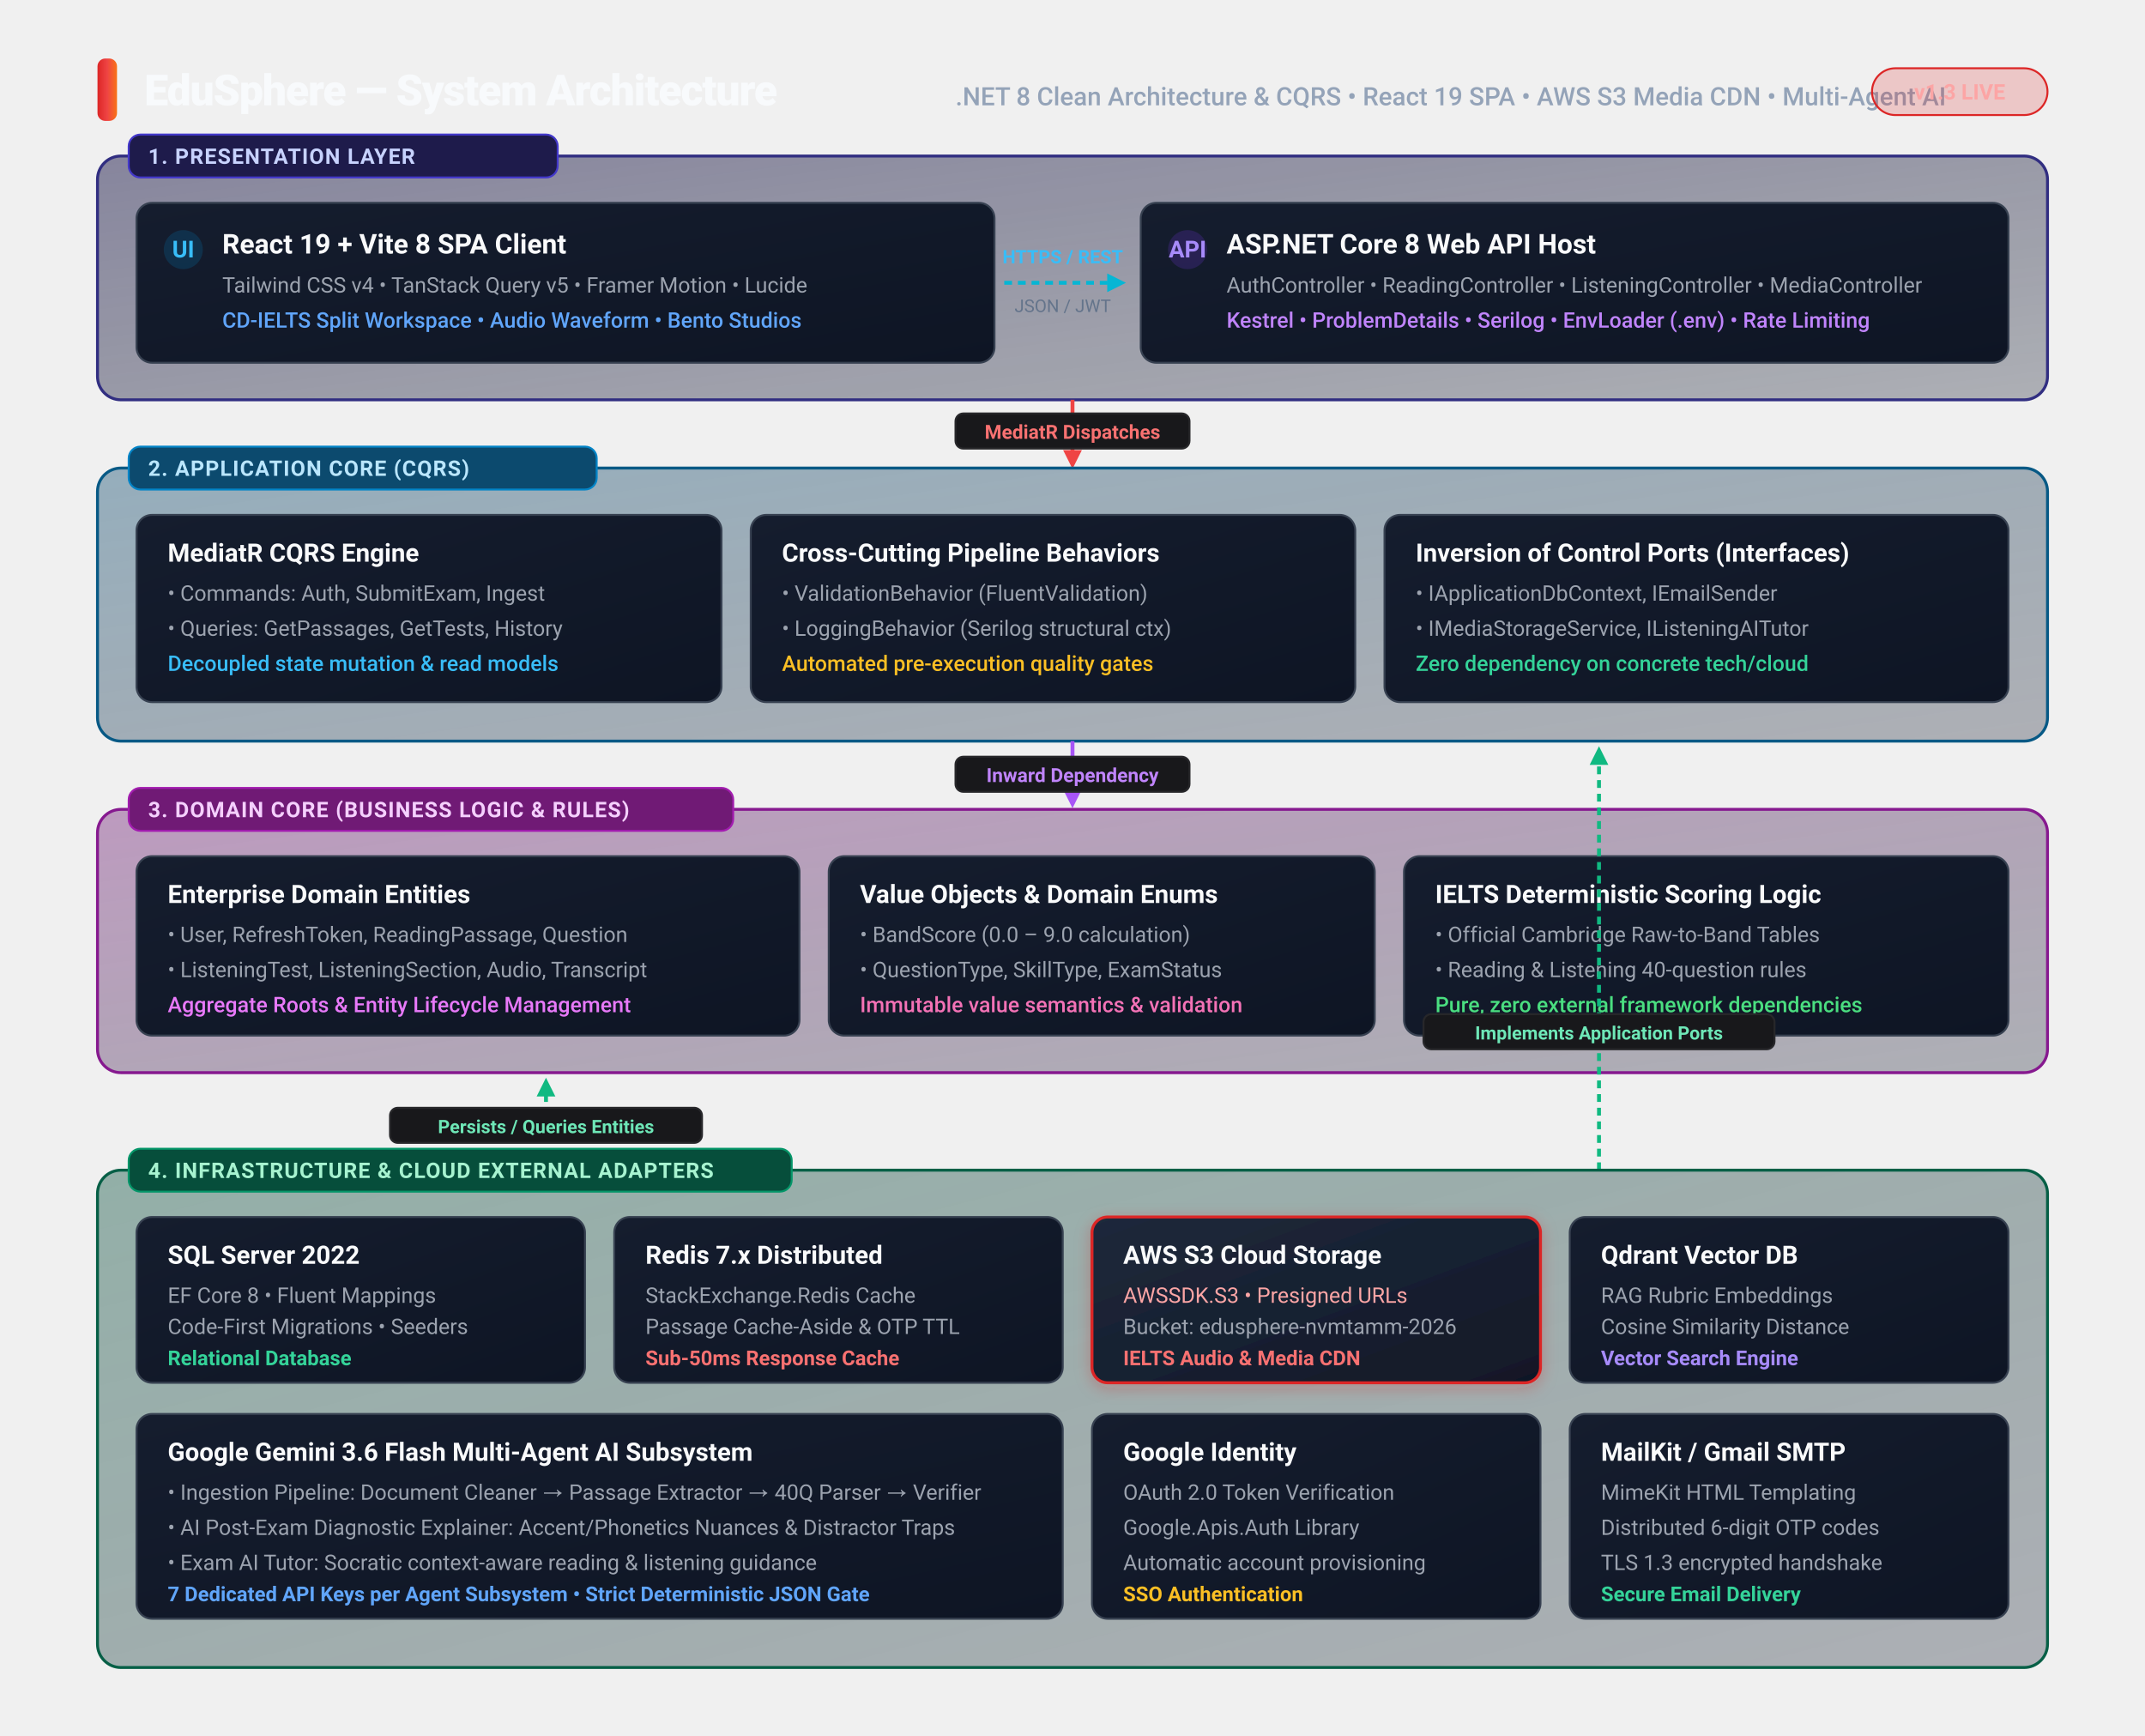
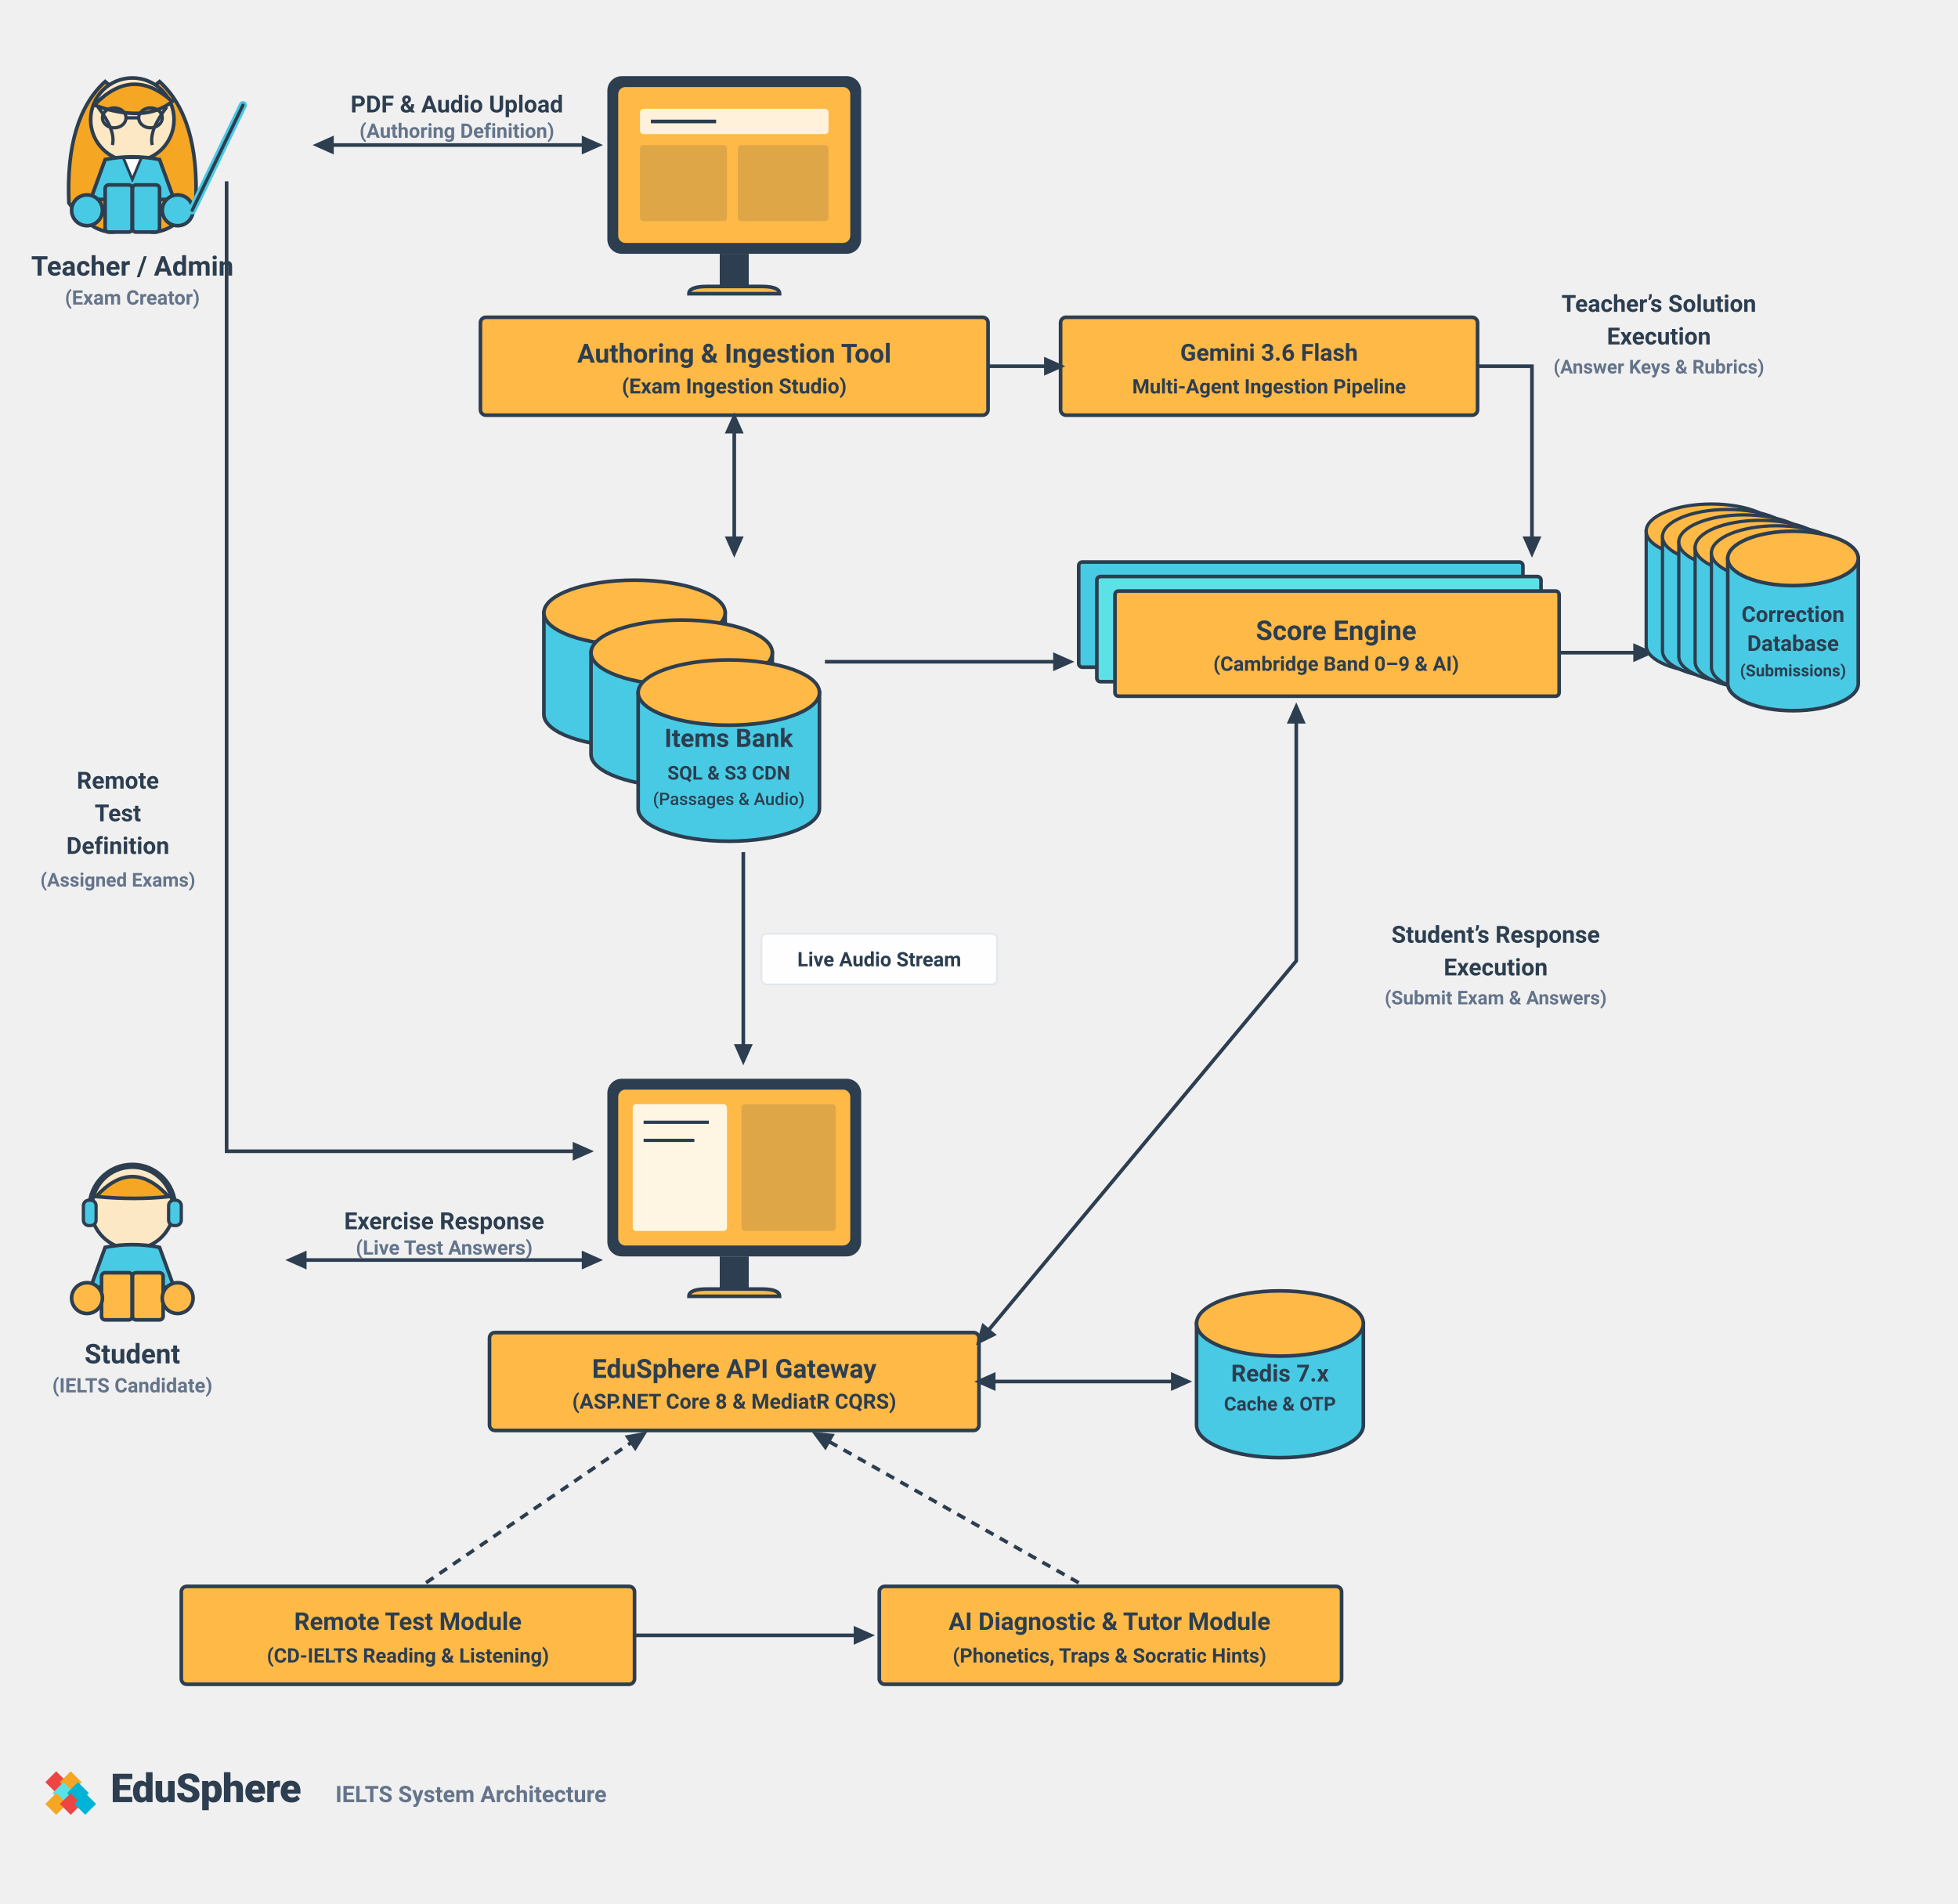
- <svg xmlns="http://www.w3.org/2000/svg" viewBox="0 0 1100 890" width="100%" height="100%" style="background:#090d16;font-family:-apple-system,BlinkMacSystemFont,'Segoe UI',Roboto,Helvetica,Arial,sans-serif;">
+ <svg xmlns="http://www.w3.org/2000/svg" viewBox="0 0 1080 1050" width="100%" height="100%" style="background:#ffffff;font-family:-apple-system,BlinkMacSystemFont,'Segoe UI',Roboto,Helvetica,Arial,sans-serif;">
  <defs>
-     <linearGradient id="headerGrad" x1="0%" y1="0%" x2="100%" y2="0%">
-       <stop offset="0%" stop-color="#DC2626" />
-       <stop offset="50%" stop-color="#EF4444" />
-       <stop offset="100%" stop-color="#F97316" />
-     </linearGradient>
-     <linearGradient id="cardGrad" x1="0%" y1="0%" x2="100%" y2="100%">
-       <stop offset="0%" stop-color="#151d2e" />
-       <stop offset="100%" stop-color="#0e1524" />
-     </linearGradient>
-     <linearGradient id="activeCardGrad" x1="0%" y1="0%" x2="100%" y2="100%">
-       <stop offset="0%" stop-color="#1e293b" />
-       <stop offset="100%" stop-color="#111827" />
-     </linearGradient>
-     <linearGradient id="layerGradPres" x1="0%" y1="0%" x2="100%" y2="100%">
-       <stop offset="0%" stop-color="#1e1b4b" stop-opacity="0.5" />
-       <stop offset="100%" stop-color="#0f172a" stop-opacity="0.3" />
-     </linearGradient>
-     <linearGradient id="layerGradApp" x1="0%" y1="0%" x2="100%" y2="100%">
-       <stop offset="0%" stop-color="#0c4a6e" stop-opacity="0.4" />
-       <stop offset="100%" stop-color="#0f172a" stop-opacity="0.3" />
-     </linearGradient>
-     <linearGradient id="layerGradDomain" x1="0%" y1="0%" x2="100%" y2="100%">
-       <stop offset="0%" stop-color="#701a75" stop-opacity="0.4" />
-       <stop offset="100%" stop-color="#0f172a" stop-opacity="0.3" />
-     </linearGradient>
-     <linearGradient id="layerGradInfra" x1="0%" y1="0%" x2="100%" y2="100%">
-       <stop offset="0%" stop-color="#064e3b" stop-opacity="0.4" />
-       <stop offset="100%" stop-color="#0f172a" stop-opacity="0.3" />
-     </linearGradient>
-     <marker id="arrowRed" viewBox="0 0 10 10" refX="6" refY="5" markerWidth="6" markerHeight="6" orient="auto-start-reverse">
-       <path d="M 0 1 L 8 5 L 0 9 z" fill="#EF4444" />
+     <marker id="arrow" viewBox="0 0 10 10" refX="7" refY="5" markerWidth="6.5" markerHeight="6.5" orient="auto">
+       <path d="M 0 1 L 9 5 L 0 9 z" fill="#2C3E50" />
    </marker>
-     <marker id="arrowCyan" viewBox="0 0 10 10" refX="6" refY="5" markerWidth="6" markerHeight="6" orient="auto-start-reverse">
-       <path d="M 0 1 L 8 5 L 0 9 z" fill="#06B6D4" />
+     <marker id="arrow-rev" viewBox="0 0 10 10" refX="2" refY="5" markerWidth="6.5" markerHeight="6.5" orient="auto">
+       <path d="M 9 1 L 0 5 L 9 9 z" fill="#2C3E50" />
    </marker>
-     <marker id="arrowEmerald" viewBox="0 0 10 10" refX="6" refY="5" markerWidth="6" markerHeight="6" orient="auto-start-reverse">
-       <path d="M 0 1 L 8 5 L 0 9 z" fill="#10B981" />
-     </marker>
-     <marker id="arrowPurple" viewBox="0 0 10 10" refX="6" refY="5" markerWidth="6" markerHeight="6" orient="auto-start-reverse">
-       <path d="M 0 1 L 8 5 L 0 9 z" fill="#A855F7" />
-     </marker>
-     <filter id="glow" x="-20%" y="-20%" width="140%" height="140%">
-       <feDropShadow dx="0" dy="2" stdDeviation="4" flood-color="#DC2626" flood-opacity="0.25" />
-     </filter>
  </defs>
-   <g id="header" transform="translate(50, 30)">
-     <rect x="0" y="0" width="10" height="32" rx="4" fill="url(#headerGrad)" />
-     <text x="24" y="24" fill="#F8FAFC" font-size="22" font-weight="800" letter-spacing="-0.5">EduSphere — System Architecture</text>
-     <text x="440" y="24" fill="#94A3B8" font-size="13" font-weight="500">.NET 8 Clean Architecture &amp; CQRS • React 19 SPA • AWS S3 Media CDN • Multi-Agent AI</text>
-     <rect x="910" y="5" width="90" height="24" rx="12" fill="#DC2626" fill-opacity="0.2" stroke="#DC2626" stroke-width="1" />
-     <text x="955" y="21" fill="#FCA5A5" font-size="11" font-weight="700" text-anchor="middle">v1.3 LIVE</text>
+   <g id="teacher-avatar" transform="translate(20, 20)">
+     <path d="M 38 25 Q 16 45 18 92 Q 30 108 42 108 Q 50 65 50 35 Z" fill="#F5A623" stroke="#2C3E50" stroke-width="2" />
+     <path d="M 68 25 Q 90 45 88 92 Q 76 108 64 108 Q 56 65 56 35 Z" fill="#F5A623" stroke="#2C3E50" stroke-width="2" />
+     <circle cx="53" cy="46" r="23" fill="#FCE8C5" stroke="#2C3E50" stroke-width="2" />
+     <path d="M 32 38 Q 53 16 75 36 Q 60 48 32 38 Z" fill="#F5A623" stroke="#2C3E50" stroke-width="2" />
+     <path d="M 34 39 Q 44 52 42 60" fill="none" stroke="#2C3E50" stroke-width="1.8" />
+     <path d="M 72 39 Q 62 52 64 60" fill="none" stroke="#2C3E50" stroke-width="1.8" />
+     <ellipse cx="43" cy="45" rx="6.5" ry="5.5" fill="none" stroke="#2C3E50" stroke-width="1.8" />
+     <ellipse cx="63" cy="45" rx="6.5" ry="5.5" fill="none" stroke="#2C3E50" stroke-width="1.8" />
+     <line x1="49.5" y1="45" x2="56.5" y2="45" stroke="#2C3E50" stroke-width="1.8" />
+     <path d="M 30 90 L 38 68 Q 53 65 68 68 L 76 90 Z" fill="#48CAE4" stroke="#2C3E50" stroke-width="2" />
+     <polygon points="48,67 58,67 53,79" fill="#FFFFFF" stroke="#2C3E50" stroke-width="1.5" />
+     <rect x="38" y="82" width="15" height="26" rx="2" fill="#48CAE4" stroke="#2C3E50" stroke-width="2" />
+     <rect x="53" y="82" width="15" height="26" rx="2" fill="#48CAE4" stroke="#2C3E50" stroke-width="2" />
+     <line x1="53" y1="82" x2="53" y2="108" stroke="#2C3E50" stroke-width="2" />
+     <circle cx="28" cy="96" r="8.5" fill="#48CAE4" stroke="#2C3E50" stroke-width="2" />
+     <circle cx="78" cy="96" r="8.5" fill="#48CAE4" stroke="#2C3E50" stroke-width="2" />
+     <line x1="86" y1="96" x2="114" y2="38" stroke="#48CAE4" stroke-width="4.5" stroke-linecap="round" />
+     <line x1="86" y1="96" x2="114" y2="38" stroke="#2C3E50" stroke-width="1.8" stroke-linecap="round" />
+     <text x="53" y="132" fill="#2C3E50" font-size="15" font-weight="700" text-anchor="middle">Teacher / Admin</text>
+     <text x="53" y="148" fill="#64748B" font-size="11" font-weight="600" text-anchor="middle">(Exam Creator)</text>
  </g>
-   <g id="layer-presentation" transform="translate(50, 80)">
-     <rect x="0" y="0" width="1000" height="125" rx="12" fill="url(#layerGradPres)" stroke="#312e81" stroke-width="1.5" />
-     <rect x="16" y="-11" width="220" height="22" rx="6" fill="#1e1b4b" stroke="#4338ca" stroke-width="1" />
-     <text x="26" y="4" fill="#C7D2FE" font-size="11" font-weight="700" letter-spacing="0.5">1. PRESENTATION LAYER</text>
-     <g transform="translate(20, 24)">
-       <rect x="0" y="0" width="440" height="82" rx="8" fill="url(#cardGrad)" stroke="#374151" stroke-width="1" />
-       <circle cx="24" cy="24" r="10" fill="#0284C7" fill-opacity="0.2" />
-       <text x="24" y="28" fill="#38BDF8" font-size="12" font-weight="700" text-anchor="middle">UI</text>
-       <text x="44" y="26" fill="#F9FAFB" font-size="14" font-weight="700">React 19 + Vite 8 SPA Client</text>
-       <text x="44" y="46" fill="#9CA3AF" font-size="11">Tailwind CSS v4 • TanStack Query v5 • Framer Motion • Lucide</text>
-       <text x="44" y="64" fill="#60A5FA" font-size="11" font-weight="500">CD-IELTS Split Workspace • Audio Waveform • Bento Studios</text>
+   <line x1="175" y1="80" x2="330" y2="80" stroke="#2C3E50" stroke-width="2" marker-start="url(#arrow-rev)" marker-end="url(#arrow)" />
+   <text x="252" y="62" fill="#2C3E50" font-size="13" font-weight="700" text-anchor="middle">PDF &amp; Audio Upload</text>
+   <text x="252" y="76" fill="#64748B" font-size="11" font-weight="600" text-anchor="middle">(Authoring Definition)</text>
+   <g id="top-monitor" transform="translate(335, 42)">
+     <rect x="62" y="98" width="16" height="20" fill="#2C3E50" />
+     <path d="M 45 120 L 95 120 Q 95 116 85 116 L 55 116 Q 45 116 45 120 Z" fill="#FFB946" stroke="#2C3E50" stroke-width="2" />
+     <rect x="0" y="0" width="140" height="98" rx="8" fill="#2C3E50" />
+     <rect x="6" y="6" width="128" height="86" rx="4" fill="#FFB946" />
+     <rect x="18" y="18" width="104" height="14" rx="2" fill="#FFFFFF" fill-opacity="0.8" />
+     <line x1="24" y1="25" x2="60" y2="25" stroke="#2C3E50" stroke-width="2" />
+     <rect x="18" y="38" width="48" height="42" rx="2" fill="#2C3E50" fill-opacity="0.15" />
+     <rect x="72" y="38" width="50" height="42" rx="2" fill="#2C3E50" fill-opacity="0.15" />
+   </g>
+   <g id="authoring-tool" transform="translate(265, 175)">
+     <rect x="0" y="0" width="280" height="54" rx="3" fill="#FFB946" stroke="#2C3E50" stroke-width="2" />
+     <text x="140" y="25" fill="#2C3E50" font-size="14.5" font-weight="700" text-anchor="middle">Authoring &amp; Ingestion Tool</text>
+     <text x="140" y="42" fill="#2C3E50" font-size="11.5" font-weight="600" text-anchor="middle">(Exam Ingestion Studio)</text>
+   </g>
+   <g id="ai-ingestion-badge" transform="translate(585, 175)">
+     <rect x="0" y="0" width="230" height="54" rx="3" fill="#FFB946" stroke="#2C3E50" stroke-width="2" />
+     <text x="115" y="24" fill="#2C3E50" font-size="13" font-weight="700" text-anchor="middle">Gemini 3.6 Flash</text>
+     <text x="115" y="42" fill="#2C3E50" font-size="11" font-weight="600" text-anchor="middle">Multi-Agent Ingestion Pipeline</text>
+   </g>
+   <line x1="545" y1="202" x2="585" y2="202" stroke="#2C3E50" stroke-width="2" marker-end="url(#arrow)" />
+   <line x1="405" y1="230" x2="405" y2="305" stroke="#2C3E50" stroke-width="2" marker-start="url(#arrow-rev)" marker-end="url(#arrow)" />
+   <path d="M 815 202 L 845 202 L 845 305" fill="none" stroke="#2C3E50" stroke-width="2" marker-end="url(#arrow)" />
+   <text x="915" y="172" fill="#2C3E50" font-size="13" font-weight="700" text-anchor="middle">Teacher’s Solution</text>
+   <text x="915" y="190" fill="#2C3E50" font-size="13" font-weight="700" text-anchor="middle">Execution</text>
+   <text x="915" y="206" fill="#64748B" font-size="10.5" font-weight="600" text-anchor="middle">(Answer Keys &amp; Rubrics)</text>
+   <g id="items-bank" transform="translate(300, 320)">
+     <g transform="translate(0, 0)">
+       <path d="M 0 18 L 0 74 A 50 18 0 0 0 100 74 L 100 18 Z" fill="#48CAE4" stroke="#2C3E50" stroke-width="2" />
+       <ellipse cx="50" cy="18" rx="50" ry="18" fill="#FFB946" stroke="#2C3E50" stroke-width="2" />
    </g>
-     <path d="M 465 65 L 525 65" stroke="#06B6D4" stroke-width="2" stroke-dasharray="4,3" marker-end="url(#arrowCyan)" />
-     <text x="495" y="55" fill="#38BDF8" font-size="9.5" font-weight="600" text-anchor="middle">HTTPS / REST</text>
-     <text x="495" y="80" fill="#64748B" font-size="9" text-anchor="middle">JSON / JWT</text>
-     <g transform="translate(535, 24)">
-       <rect x="0" y="0" width="445" height="82" rx="8" fill="url(#cardGrad)" stroke="#374151" stroke-width="1" />
-       <circle cx="24" cy="24" r="10" fill="#7C3AED" fill-opacity="0.2" />
-       <text x="24" y="28" fill="#A78BFA" font-size="12" font-weight="700" text-anchor="middle">API</text>
-       <text x="44" y="26" fill="#F9FAFB" font-size="14" font-weight="700">ASP.NET Core 8 Web API Host</text>
-       <text x="44" y="46" fill="#9CA3AF" font-size="11">AuthController • ReadingController • ListeningController • MediaController</text>
-       <text x="44" y="64" fill="#C084FC" font-size="11" font-weight="500">Kestrel • ProblemDetails • Serilog • EnvLoader (.env) • Rate Limiting</text>
+     <g transform="translate(26, 22)">
+       <path d="M 0 18 L 0 74 A 50 18 0 0 0 100 74 L 100 18 Z" fill="#48CAE4" stroke="#2C3E50" stroke-width="2" />
+       <ellipse cx="50" cy="18" rx="50" ry="18" fill="#FFB946" stroke="#2C3E50" stroke-width="2" />
+     </g>
+     <g transform="translate(52, 44)">
+       <path d="M 0 18 L 0 82 A 50 18 0 0 0 100 82 L 100 18 Z" fill="#48CAE4" stroke="#2C3E50" stroke-width="2" />
+       <ellipse cx="50" cy="18" rx="50" ry="18" fill="#FFB946" stroke="#2C3E50" stroke-width="2" />
+       <text x="50" y="48" fill="#2C3E50" font-size="14" font-weight="700" text-anchor="middle">Items Bank</text>
+       <text x="50" y="66" fill="#2C3E50" font-size="10.5" font-weight="600" text-anchor="middle">SQL &amp; S3 CDN</text>
+       <text x="50" y="80" fill="#2C3E50" font-size="9.5" font-weight="500" text-anchor="middle">(Passages &amp; Audio)</text>
    </g>
  </g>
-   <path d="M 550 205 L 550 238" stroke="#EF4444" stroke-width="2" marker-end="url(#arrowRed)" />
-   <rect x="490" y="212" width="120" height="18" rx="4" fill="#18181B" stroke="#27272A" stroke-width="1" />
-   <text x="550" y="225" fill="#F87171" font-size="10" font-weight="600" text-anchor="middle">MediatR Dispatches</text>
-   <g id="layer-application" transform="translate(50, 240)">
-     <rect x="0" y="0" width="1000" height="140" rx="12" fill="url(#layerGradApp)" stroke="#075985" stroke-width="1.5" />
-     <rect x="16" y="-11" width="240" height="22" rx="6" fill="#0c4a6e" stroke="#0284c7" stroke-width="1" />
-     <text x="26" y="4" fill="#BAE6FD" font-size="11" font-weight="700" letter-spacing="0.5">2. APPLICATION CORE (CQRS)</text>
-     <g transform="translate(20, 24)">
-       <rect x="0" y="0" width="300" height="96" rx="8" fill="url(#cardGrad)" stroke="#374151" stroke-width="1" />
-       <text x="16" y="24" fill="#F9FAFB" font-size="13" font-weight="700">MediatR CQRS Engine</text>
-       <text x="16" y="44" fill="#9CA3AF" font-size="11">• Commands: Auth, SubmitExam, Ingest</text>
-       <text x="16" y="62" fill="#9CA3AF" font-size="11">• Queries: GetPassages, GetTests, History</text>
-       <text x="16" y="80" fill="#38BDF8" font-size="11" font-weight="500">Decoupled state mutation &amp; read models</text>
+   <line x1="455" y1="365" x2="590" y2="365" stroke="#2C3E50" stroke-width="2" marker-end="url(#arrow)" />
+   <g id="score-block" transform="translate(595, 310)">
+     <rect x="0" y="0" width="245" height="58" rx="2" fill="#48CAE4" stroke="#2C3E50" stroke-width="2" />
+     <rect x="10" y="8" width="245" height="58" rx="2" fill="#5CE1E6" stroke="#2C3E50" stroke-width="2" />
+     <rect x="20" y="16" width="245" height="58" rx="2" fill="#FFB946" stroke="#2C3E50" stroke-width="2" />
+     <text x="142" y="43" fill="#2C3E50" font-size="15" font-weight="700" text-anchor="middle">Score Engine</text>
+     <text x="142" y="60" fill="#2C3E50" font-size="11" font-weight="600" text-anchor="middle">(Cambridge Band 0–9 &amp; AI)</text>
+   </g>
+   <line x1="860" y1="360" x2="910" y2="360" stroke="#2C3E50" stroke-width="2" marker-end="url(#arrow)" />
+   <g id="correction-database" transform="translate(908, 278)">
+     <g transform="translate(0, 0)">
+       <path d="M 0 15 L 0 78 A 36 15 0 0 0 72 78 L 72 15 Z" fill="#48CAE4" stroke="#2C3E50" stroke-width="1.8" />
+       <ellipse cx="36" cy="15" rx="36" ry="15" fill="#FFB946" stroke="#2C3E50" stroke-width="1.8" />
    </g>
-     <g transform="translate(335, 24)">
-       <rect x="0" y="0" width="310" height="96" rx="8" fill="url(#cardGrad)" stroke="#374151" stroke-width="1" />
-       <text x="16" y="24" fill="#F9FAFB" font-size="13" font-weight="700">Cross-Cutting Pipeline Behaviors</text>
-       <text x="16" y="44" fill="#9CA3AF" font-size="11">• ValidationBehavior (FluentValidation)</text>
-       <text x="16" y="62" fill="#9CA3AF" font-size="11">• LoggingBehavior (Serilog structural ctx)</text>
-       <text x="16" y="80" fill="#FBBF24" font-size="11" font-weight="500">Automated pre-execution quality gates</text>
+     <g transform="translate(9, 3)">
+       <path d="M 0 15 L 0 78 A 36 15 0 0 0 72 78 L 72 15 Z" fill="#48CAE4" stroke="#2C3E50" stroke-width="1.8" />
+       <ellipse cx="36" cy="15" rx="36" ry="15" fill="#FFB946" stroke="#2C3E50" stroke-width="1.8" />
    </g>
-     <g transform="translate(660, 24)">
-       <rect x="0" y="0" width="320" height="96" rx="8" fill="url(#cardGrad)" stroke="#374151" stroke-width="1" />
-       <text x="16" y="24" fill="#F9FAFB" font-size="13" font-weight="700">Inversion of Control Ports (Interfaces)</text>
-       <text x="16" y="44" fill="#9CA3AF" font-size="11">• IApplicationDbContext, IEmailSender</text>
-       <text x="16" y="62" fill="#9CA3AF" font-size="11">• IMediaStorageService, IListeningAITutor</text>
-       <text x="16" y="80" fill="#34D399" font-size="11" font-weight="500">Zero dependency on concrete tech/cloud</text>
+     <g transform="translate(18, 6)">
+       <path d="M 0 15 L 0 78 A 36 15 0 0 0 72 78 L 72 15 Z" fill="#48CAE4" stroke="#2C3E50" stroke-width="1.8" />
+       <ellipse cx="36" cy="15" rx="36" ry="15" fill="#FFB946" stroke="#2C3E50" stroke-width="1.8" />
+     </g>
+     <g transform="translate(27, 9)">
+       <path d="M 0 15 L 0 78 A 36 15 0 0 0 72 78 L 72 15 Z" fill="#48CAE4" stroke="#2C3E50" stroke-width="1.8" />
+       <ellipse cx="36" cy="15" rx="36" ry="15" fill="#FFB946" stroke="#2C3E50" stroke-width="1.8" />
+     </g>
+     <g transform="translate(36, 12)">
+       <path d="M 0 15 L 0 78 A 36 15 0 0 0 72 78 L 72 15 Z" fill="#48CAE4" stroke="#2C3E50" stroke-width="1.8" />
+       <ellipse cx="36" cy="15" rx="36" ry="15" fill="#FFB946" stroke="#2C3E50" stroke-width="1.8" />
+     </g>
+     <g transform="translate(45, 15)">
+       <path d="M 0 15 L 0 84 A 36 15 0 0 0 72 84 L 72 15 Z" fill="#48CAE4" stroke="#2C3E50" stroke-width="2" />
+       <ellipse cx="36" cy="15" rx="36" ry="15" fill="#FFB946" stroke="#2C3E50" stroke-width="2" />
+       <text x="36" y="50" fill="#2C3E50" font-size="12" font-weight="700" text-anchor="middle">Correction</text>
+       <text x="36" y="66" fill="#2C3E50" font-size="12" font-weight="700" text-anchor="middle">Database</text>
+       <text x="36" y="80" fill="#2C3E50" font-size="9" font-weight="600" text-anchor="middle">(Submissions)</text>
    </g>
  </g>
-   <path d="M 550 380 L 550 412" stroke="#A855F7" stroke-width="2" marker-end="url(#arrowPurple)" />
-   <rect x="490" y="388" width="120" height="18" rx="4" fill="#18181B" stroke="#27272A" stroke-width="1" />
-   <text x="550" y="401" fill="#C084FC" font-size="10" font-weight="600" text-anchor="middle">Inward Dependency</text>
-   <g id="layer-domain" transform="translate(50, 415)">
-     <rect x="0" y="0" width="1000" height="135" rx="12" fill="url(#layerGradDomain)" stroke="#86198f" stroke-width="1.5" />
-     <rect x="16" y="-11" width="310" height="22" rx="6" fill="#701a75" stroke="#a21caf" stroke-width="1" />
-     <text x="26" y="4" fill="#F5D0FE" font-size="11" font-weight="700" letter-spacing="0.5">3. DOMAIN CORE (BUSINESS LOGIC &amp; RULES)</text>
-     <g transform="translate(20, 24)">
-       <rect x="0" y="0" width="340" height="92" rx="8" fill="url(#cardGrad)" stroke="#374151" stroke-width="1" />
-       <text x="16" y="24" fill="#F9FAFB" font-size="13" font-weight="700">Enterprise Domain Entities</text>
-       <text x="16" y="44" fill="#9CA3AF" font-size="11">• User, RefreshToken, ReadingPassage, Question</text>
-       <text x="16" y="62" fill="#9CA3AF" font-size="11">• ListeningTest, ListeningSection, Audio, Transcript</text>
-       <text x="16" y="80" fill="#E879F9" font-size="11" font-weight="500">Aggregate Roots &amp; Entity Lifecycle Management</text>
+   <path d="M 125 100 L 125 635 L 325 635" fill="none" stroke="#2C3E50" stroke-width="2" marker-end="url(#arrow)" />
+   <text x="65" y="435" fill="#2C3E50" font-size="13" font-weight="700" text-anchor="middle">Remote</text>
+   <text x="65" y="453" fill="#2C3E50" font-size="13" font-weight="700" text-anchor="middle">Test</text>
+   <text x="65" y="471" fill="#2C3E50" font-size="13" font-weight="700" text-anchor="middle">Definition</text>
+   <text x="65" y="489" fill="#64748B" font-size="10.5" font-weight="600" text-anchor="middle">(Assigned Exams)</text>
+   <line x1="410" y1="470" x2="410" y2="585" stroke="#2C3E50" stroke-width="2" marker-end="url(#arrow)" />
+   <rect x="420" y="515" width="130" height="28" rx="3" fill="#FFFFFF" fill-opacity="0.9" stroke="#E2E8F0" stroke-width="1" />
+   <text x="485" y="533" fill="#2C3E50" font-size="11" font-weight="700" text-anchor="middle">Live Audio Stream</text>
+   <g id="student-avatar" transform="translate(20, 620)">
+     <circle cx="53" cy="46" r="23" fill="#FCE8C5" stroke="#2C3E50" stroke-width="2" />
+     <path d="M 33 40 Q 53 18 73 40 Q 55 42 33 40 Z" fill="#F5A623" stroke="#2C3E50" stroke-width="2" />
+     <path d="M 30 46 A 23 23 0 0 1 76 46" fill="none" stroke="#2C3E50" stroke-width="3.5" />
+     <rect x="26" y="42" width="7" height="14" rx="3" fill="#48CAE4" stroke="#2C3E50" stroke-width="1.8" />
+     <rect x="73" y="42" width="7" height="14" rx="3" fill="#48CAE4" stroke="#2C3E50" stroke-width="1.8" />
+     <path d="M 30 90 L 38 68 Q 53 65 68 68 L 76 90 Z" fill="#48CAE4" stroke="#2C3E50" stroke-width="2" />
+     <rect x="36" y="82" width="17" height="26" rx="2" fill="#FFB946" stroke="#2C3E50" stroke-width="2" />
+     <rect x="53" y="82" width="17" height="26" rx="2" fill="#FFB946" stroke="#2C3E50" stroke-width="2" />
+     <line x1="53" y1="82" x2="53" y2="108" stroke="#2C3E50" stroke-width="2" />
+     <circle cx="28" cy="96" r="8.5" fill="#FFB946" stroke="#2C3E50" stroke-width="2" />
+     <circle cx="78" cy="96" r="8.5" fill="#FFB946" stroke="#2C3E50" stroke-width="2" />
+     <text x="53" y="132" fill="#2C3E50" font-size="15" font-weight="700" text-anchor="middle">Student</text>
+     <text x="53" y="148" fill="#64748B" font-size="11" font-weight="600" text-anchor="middle">(IELTS Candidate)</text>
+   </g>
+   <line x1="160" y1="695" x2="330" y2="695" stroke="#2C3E50" stroke-width="2" marker-start="url(#arrow-rev)" marker-end="url(#arrow)" />
+   <text x="245" y="678" fill="#2C3E50" font-size="13" font-weight="700" text-anchor="middle">Exercise Response</text>
+   <text x="245" y="692" fill="#64748B" font-size="11" font-weight="600" text-anchor="middle">(Live Test Answers)</text>
+   <g id="bottom-monitor" transform="translate(335, 595)">
+     <rect x="62" y="98" width="16" height="20" fill="#2C3E50" />
+     <path d="M 45 120 L 95 120 Q 95 116 85 116 L 55 116 Q 45 116 45 120 Z" fill="#FFB946" stroke="#2C3E50" stroke-width="2" />
+     <rect x="0" y="0" width="140" height="98" rx="8" fill="#2C3E50" />
+     <rect x="6" y="6" width="128" height="86" rx="4" fill="#FFB946" />
+     <rect x="14" y="14" width="52" height="70" rx="2" fill="#FFFFFF" fill-opacity="0.85" />
+     <rect x="74" y="14" width="52" height="70" rx="2" fill="#2C3E50" fill-opacity="0.15" />
+     <line x1="20" y1="24" x2="56" y2="24" stroke="#2C3E50" stroke-width="1.8" />
+     <line x1="20" y1="34" x2="48" y2="34" stroke="#2C3E50" stroke-width="1.8" />
+   </g>
+   <g id="edusphere-core-box" transform="translate(270, 735)">
+     <rect x="0" y="0" width="270" height="54" rx="3" fill="#FFB946" stroke="#2C3E50" stroke-width="2" />
+     <text x="135" y="25" fill="#2C3E50" font-size="14.5" font-weight="700" text-anchor="middle">EduSphere API Gateway</text>
+     <text x="135" y="42" fill="#2C3E50" font-size="11.5" font-weight="600" text-anchor="middle">(ASP.NET Core 8 &amp; MediatR CQRS)</text>
+   </g>
+   <line x1="540" y1="762" x2="655" y2="762" stroke="#2C3E50" stroke-width="2" marker-start="url(#arrow-rev)" marker-end="url(#arrow)" />
+   <g id="bottom-score-cylinder" transform="translate(660, 712)">
+     <path d="M 0 18 L 0 74 A 46 18 0 0 0 92 74 L 92 18 Z" fill="#48CAE4" stroke="#2C3E50" stroke-width="2" />
+     <ellipse cx="46" cy="18" rx="46" ry="18" fill="#FFB946" stroke="#2C3E50" stroke-width="2" />
+     <text x="46" y="50" fill="#2C3E50" font-size="13" font-weight="700" text-anchor="middle">Redis 7.x</text>
+     <text x="46" y="66" fill="#2C3E50" font-size="10.5" font-weight="600" text-anchor="middle">Cache &amp; OTP</text>
+   </g>
+   <path d="M 540 740 L 715 530 L 715 390" fill="none" stroke="#2C3E50" stroke-width="2" marker-start="url(#arrow-rev)" marker-end="url(#arrow)" />
+   <text x="825" y="520" fill="#2C3E50" font-size="13" font-weight="700" text-anchor="middle">Student’s Response</text>
+   <text x="825" y="538" fill="#2C3E50" font-size="13" font-weight="700" text-anchor="middle">Execution</text>
+   <text x="825" y="554" fill="#64748B" font-size="10.5" font-weight="600" text-anchor="middle">(Submit Exam &amp; Answers)</text>
+   <g id="remote-test-module" transform="translate(100, 875)">
+     <rect x="0" y="0" width="250" height="54" rx="3" fill="#FFB946" stroke="#2C3E50" stroke-width="2" />
+     <text x="125" y="24" fill="#2C3E50" font-size="13.5" font-weight="700" text-anchor="middle">Remote Test Module</text>
+     <text x="125" y="42" fill="#2C3E50" font-size="11" font-weight="600" text-anchor="middle">(CD-IELTS Reading &amp; Listening)</text>
+   </g>
+   <line x1="350" y1="902" x2="480" y2="902" stroke="#2C3E50" stroke-width="2" marker-end="url(#arrow)" />
+   <g id="team-creator-module" transform="translate(485, 875)">
+     <rect x="0" y="0" width="255" height="54" rx="3" fill="#FFB946" stroke="#2C3E50" stroke-width="2" />
+     <text x="127" y="24" fill="#2C3E50" font-size="13.5" font-weight="700" text-anchor="middle">AI Diagnostic &amp; Tutor Module</text>
+     <text x="127" y="42" fill="#2C3E50" font-size="11" font-weight="600" text-anchor="middle">(Phonetics, Traps &amp; Socratic Hints)</text>
+   </g>
+   <path d="M 235 873 L 355 791" fill="none" stroke="#2C3E50" stroke-width="2" stroke-dasharray="5,4" marker-end="url(#arrow)" />
+   <path d="M 595 873 L 450 791" fill="none" stroke="#2C3E50" stroke-width="2" stroke-dasharray="5,4" marker-end="url(#arrow)" />
+   <g id="brand-logo" transform="translate(25, 975)">
+     <g transform="translate(0, 2)">
+       <polygon points="6,0 12,6 6,12 0,6" fill="#EF4444" />
+       <polygon points="14,0 20,6 14,12 8,6" fill="#F5A623" />
+       <polygon points="10,6 16,12 10,18 4,12" fill="#5CE1E6" />
+       <polygon points="18,6 24,12 18,18 12,12" fill="#00B4D8" />
+       <polygon points="6,12 12,18 6,24 0,18" fill="#F5A623" />
+       <polygon points="14,12 20,18 14,24 8,18" fill="#EF4444" />
+       <polygon points="22,12 28,18 22,24 16,18" fill="#00B4D8" />
    </g>
-     <g transform="translate(375, 24)">
-       <rect x="0" y="0" width="280" height="92" rx="8" fill="url(#cardGrad)" stroke="#374151" stroke-width="1" />
-       <text x="16" y="24" fill="#F9FAFB" font-size="13" font-weight="700">Value Objects &amp; Domain Enums</text>
-       <text x="16" y="44" fill="#9CA3AF" font-size="11">• BandScore (0.0 – 9.0 calculation)</text>
-       <text x="16" y="62" fill="#9CA3AF" font-size="11">• QuestionType, SkillType, ExamStatus</text>
-       <text x="16" y="80" fill="#F472B6" font-size="11" font-weight="500">Immutable value semantics &amp; validation</text>
-     </g>
-     <g transform="translate(670, 24)">
-       <rect x="0" y="0" width="310" height="92" rx="8" fill="url(#cardGrad)" stroke="#374151" stroke-width="1" />
-       <text x="16" y="24" fill="#F9FAFB" font-size="13" font-weight="700">IELTS Deterministic Scoring Logic</text>
-       <text x="16" y="44" fill="#9CA3AF" font-size="11">• Official Cambridge Raw-to-Band Tables</text>
-       <text x="16" y="62" fill="#9CA3AF" font-size="11">• Reading &amp; Listening 40-question rules</text>
-       <text x="16" y="80" fill="#4ADE80" font-size="11" font-weight="500">Pure, zero external framework dependencies</text>
-     </g>
-   </g>
-   <path d="M 280 600 L 280 555" stroke="#10B981" stroke-width="2" stroke-dasharray="4,3" marker-end="url(#arrowEmerald)" />
-   <rect x="200" y="568" width="160" height="18" rx="4" fill="#18181B" stroke="#27272A" stroke-width="1" />
-   <text x="280" y="581" fill="#6EE7B7" font-size="9.5" font-weight="600" text-anchor="middle">Persists / Queries Entities</text>
-   <path d="M 820 600 L 820 385" stroke="#10B981" stroke-width="2" stroke-dasharray="4,3" marker-end="url(#arrowEmerald)" />
-   <rect x="730" y="520" width="180" height="18" rx="4" fill="#18181B" stroke="#27272A" stroke-width="1" />
-   <text x="820" y="533" fill="#6EE7B7" font-size="9.5" font-weight="600" text-anchor="middle">Implements Application Ports</text>
-   <g id="layer-infrastructure" transform="translate(50, 600)">
-     <rect x="0" y="0" width="1000" height="255" rx="12" fill="url(#layerGradInfra)" stroke="#065f46" stroke-width="1.5" />
-     <rect x="16" y="-11" width="340" height="22" rx="6" fill="#064e3b" stroke="#059669" stroke-width="1" />
-     <text x="26" y="4" fill="#A7F3D0" font-size="11" font-weight="700" letter-spacing="0.5">4. INFRASTRUCTURE &amp; CLOUD EXTERNAL ADAPTERS</text>
-     <g transform="translate(20, 24)">
-       <g transform="translate(0, 0)">
-         <rect x="0" y="0" width="230" height="85" rx="8" fill="url(#cardGrad)" stroke="#374151" stroke-width="1" />
-         <text x="16" y="24" fill="#F9FAFB" font-size="13" font-weight="700">SQL Server 2022</text>
-         <text x="16" y="44" fill="#9CA3AF" font-size="11">EF Core 8 • Fluent Mappings</text>
-         <text x="16" y="60" fill="#9CA3AF" font-size="11">Code-First Migrations • Seeders</text>
-         <text x="16" y="76" fill="#34D399" font-size="10.5" font-weight="600">Relational Database</text>
-       </g>
-       <g transform="translate(245, 0)">
-         <rect x="0" y="0" width="230" height="85" rx="8" fill="url(#cardGrad)" stroke="#374151" stroke-width="1" />
-         <text x="16" y="24" fill="#F9FAFB" font-size="13" font-weight="700">Redis 7.x Distributed</text>
-         <text x="16" y="44" fill="#9CA3AF" font-size="11">StackExchange.Redis Cache</text>
-         <text x="16" y="60" fill="#9CA3AF" font-size="11">Passage Cache-Aside &amp; OTP TTL</text>
-         <text x="16" y="76" fill="#F87171" font-size="10.5" font-weight="600">Sub-50ms Response Cache</text>
-       </g>
-       <g transform="translate(490, 0)">
-         <rect x="0" y="0" width="230" height="85" rx="8" fill="url(#activeCardGrad)" stroke="#DC2626" stroke-width="1.5" filter="url(#glow)" />
-         <text x="16" y="24" fill="#F9FAFB" font-size="13" font-weight="700">AWS S3 Cloud Storage</text>
-         <text x="16" y="44" fill="#FCA5A5" font-size="11">AWSSDK.S3 • Presigned URLs</text>
-         <text x="16" y="60" fill="#9CA3AF" font-size="11">Bucket: edusphere-nvmtamm-2026</text>
-         <text x="16" y="76" fill="#F87171" font-size="10.5" font-weight="700">IELTS Audio &amp; Media CDN</text>
-       </g>
-       <g transform="translate(735, 0)">
-         <rect x="0" y="0" width="225" height="85" rx="8" fill="url(#cardGrad)" stroke="#374151" stroke-width="1" />
-         <text x="16" y="24" fill="#F9FAFB" font-size="13" font-weight="700">Qdrant Vector DB</text>
-         <text x="16" y="44" fill="#9CA3AF" font-size="11">RAG Rubric Embeddings</text>
-         <text x="16" y="60" fill="#9CA3AF" font-size="11">Cosine Similarity Distance</text>
-         <text x="16" y="76" fill="#A78BFA" font-size="10.5" font-weight="600">Vector Search Engine</text>
-       </g>
-     </g>
-     <g transform="translate(20, 125)">
-       <g transform="translate(0, 0)">
-         <rect x="0" y="0" width="475" height="105" rx="8" fill="url(#cardGrad)" stroke="#374151" stroke-width="1" />
-         <text x="16" y="24" fill="#F9FAFB" font-size="13" font-weight="700">Google Gemini 3.6 Flash Multi-Agent AI Subsystem</text>
-         <text x="16" y="44" fill="#9CA3AF" font-size="11">• Ingestion Pipeline: Document Cleaner → Passage Extractor → 40Q Parser → Verifier</text>
-         <text x="16" y="62" fill="#9CA3AF" font-size="11">• AI Post-Exam Diagnostic Explainer: Accent/Phonetics Nuances &amp; Distractor Traps</text>
-         <text x="16" y="80" fill="#9CA3AF" font-size="11">• Exam AI Tutor: Socratic context-aware reading &amp; listening guidance</text>
-         <text x="16" y="96" fill="#60A5FA" font-size="10.5" font-weight="600">7 Dedicated API Keys per Agent Subsystem • Strict Deterministic JSON Gate</text>
-       </g>
-       <g transform="translate(490, 0)">
-         <rect x="0" y="0" width="230" height="105" rx="8" fill="url(#cardGrad)" stroke="#374151" stroke-width="1" />
-         <text x="16" y="24" fill="#F9FAFB" font-size="13" font-weight="700">Google Identity</text>
-         <text x="16" y="44" fill="#9CA3AF" font-size="11">OAuth 2.0 Token Verification</text>
-         <text x="16" y="62" fill="#9CA3AF" font-size="11">Google.Apis.Auth Library</text>
-         <text x="16" y="80" fill="#9CA3AF" font-size="11">Automatic account provisioning</text>
-         <text x="16" y="96" fill="#FBBF24" font-size="10.5" font-weight="600">SSO Authentication</text>
-       </g>
-       <g transform="translate(735, 0)">
-         <rect x="0" y="0" width="225" height="105" rx="8" fill="url(#cardGrad)" stroke="#374151" stroke-width="1" />
-         <text x="16" y="24" fill="#F9FAFB" font-size="13" font-weight="700">MailKit / Gmail SMTP</text>
-         <text x="16" y="44" fill="#9CA3AF" font-size="11">MimeKit HTML Templating</text>
-         <text x="16" y="62" fill="#9CA3AF" font-size="11">Distributed 6-digit OTP codes</text>
-         <text x="16" y="80" fill="#9CA3AF" font-size="11">TLS 1.3 encrypted handshake</text>
-         <text x="16" y="96" fill="#34D399" font-size="10.5" font-weight="600">Secure Email Delivery</text>
-       </g>
-     </g>
+     <text x="36" y="19" fill="#2C3E50" font-size="22" font-weight="800" letter-spacing="-0.3">EduSphere</text>
+     <text x="160" y="19" fill="#64748B" font-size="12.5" font-weight="600">IELTS System Architecture</text>
  </g>
</svg>
